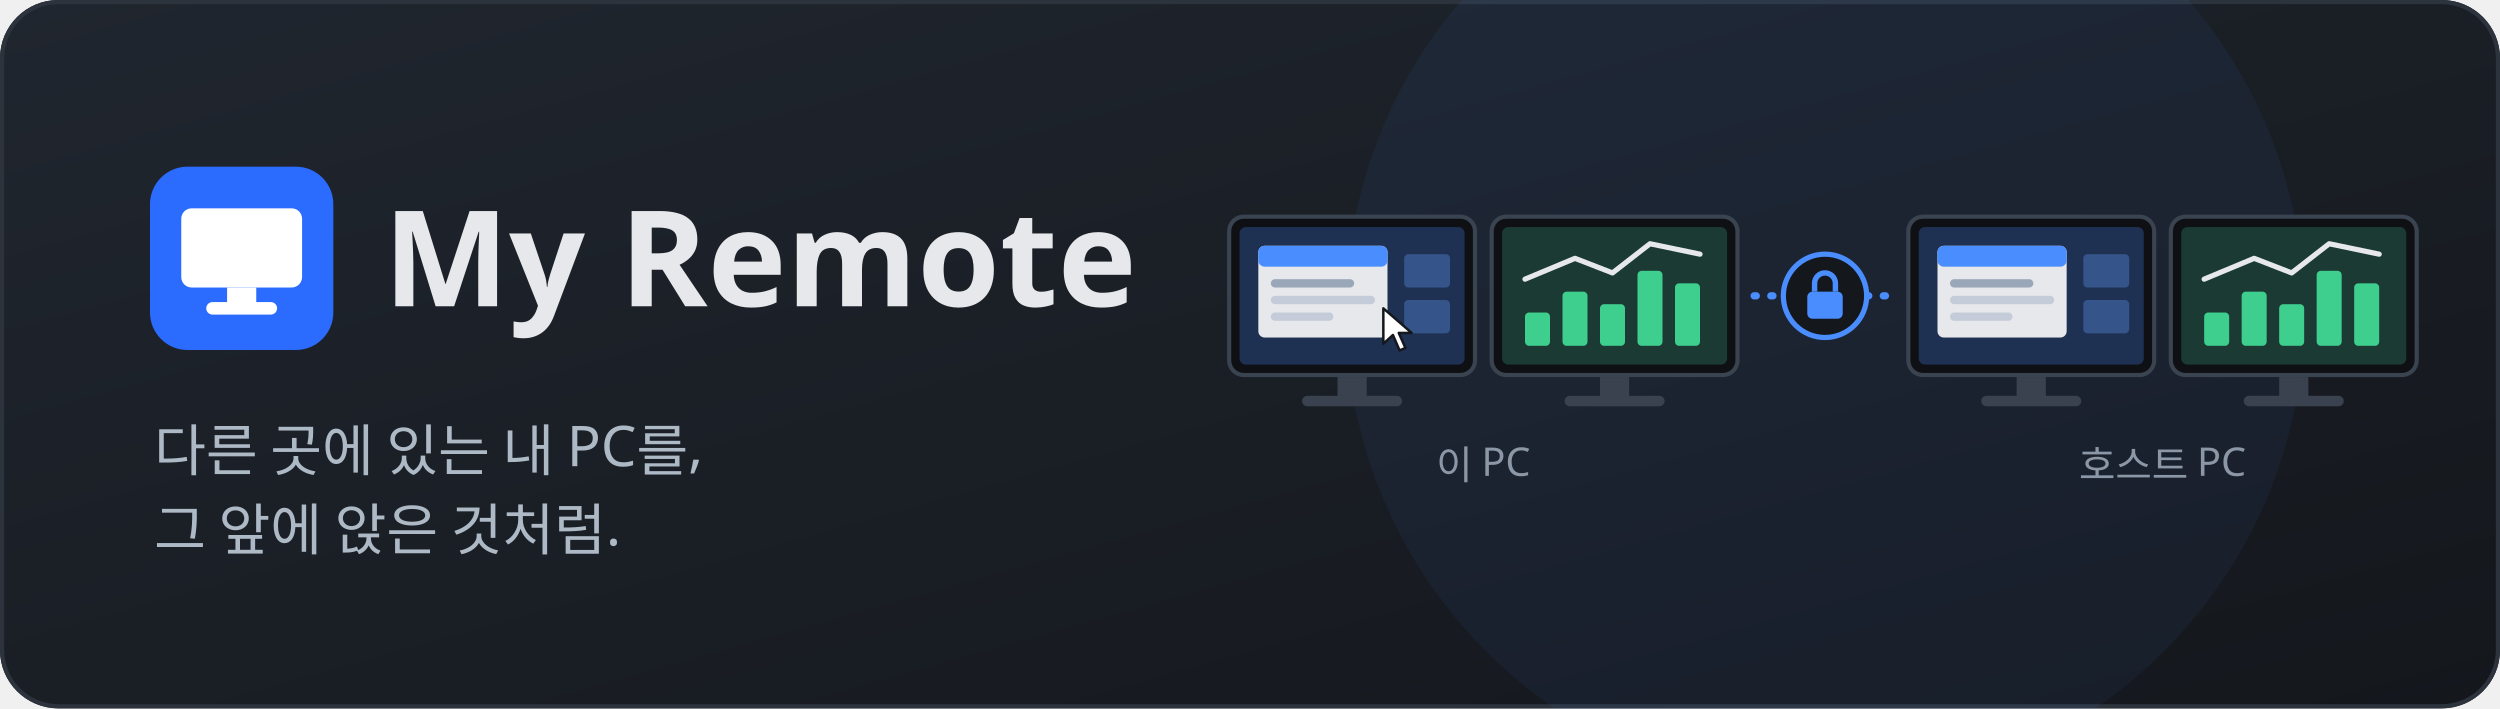
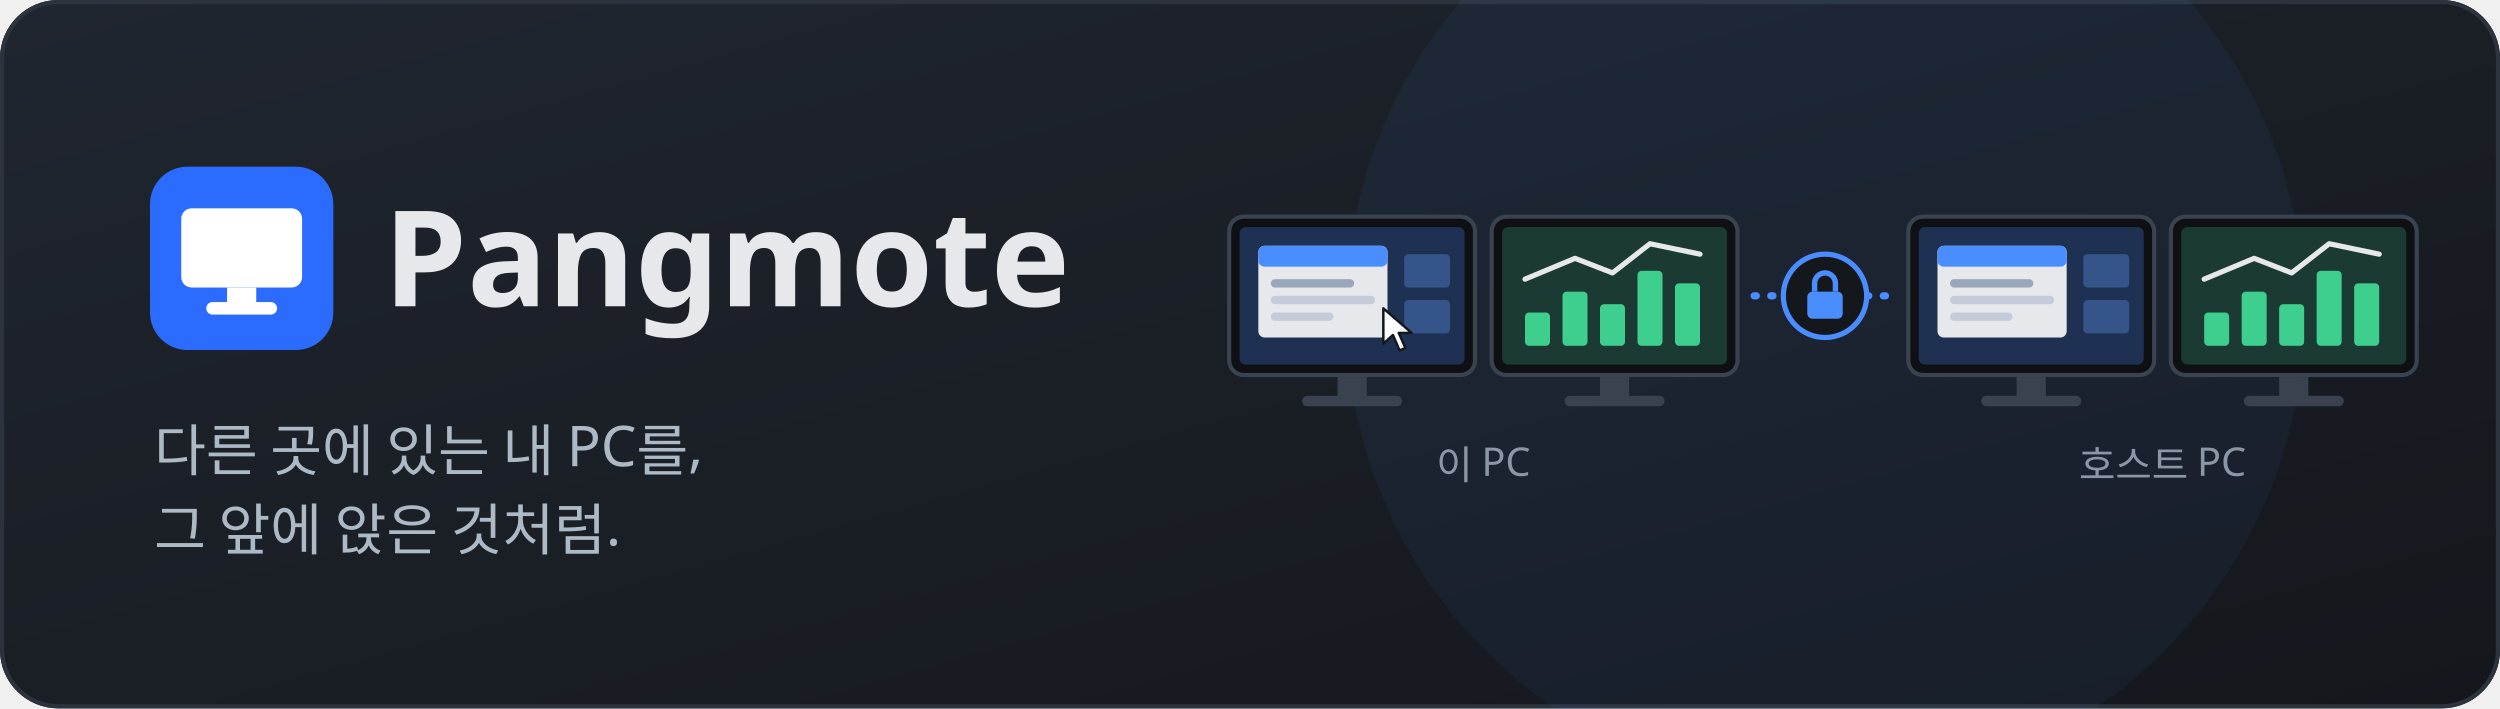
<svg xmlns="http://www.w3.org/2000/svg" width="1200" height="340" viewBox="0 0 1200 340" font-family="&quot;Segoe UI&quot;, &quot;Malgun Gothic&quot;, &quot;Apple SD Gothic Neo&quot;, sans-serif">
  <defs>
    <linearGradient id="bg" x1="0" y1="0" x2="1" y2="1">
      <stop offset="0" stop-color="#20262f" />
      <stop offset="1" stop-color="#14171c" />
    </linearGradient>
    <g id="mon">
      <rect width="118" height="76" rx="7" fill="#0e1014" stroke="#3a4350" stroke-width="2" />
      <rect x="52" y="77" width="14" height="10" fill="#39424e" />
      <rect x="35" y="86" width="48" height="5" rx="2.5" fill="#39424e" />
    </g>
    <g id="scrA">
      <rect x="5" y="5" width="108" height="66" rx="3" fill="#1e3152" />
      <rect x="14" y="14" width="62" height="44" rx="3" fill="#e6e8eb" />
      <rect x="14" y="14" width="62" height="10" rx="3" fill="#4a8dff" />
      <rect x="20" y="30" width="40" height="4" rx="2" fill="#9aa7b8" />
      <rect x="20" y="38" width="50" height="4" rx="2" fill="#c3ccd8" />
      <rect x="20" y="46" width="30" height="4" rx="2" fill="#c3ccd8" />
      <rect x="84" y="18" width="22" height="16" rx="2" fill="#35548a" />
      <rect x="84" y="40" width="22" height="16" rx="2" fill="#35548a" />
    </g>
    <g id="scrB">
      <rect x="5" y="5" width="108" height="66" rx="3" fill="#1b3a34" />
      <rect x="16" y="46" width="12" height="16" rx="2" fill="#3ecf8e" />
      <rect x="34" y="36" width="12" height="26" rx="2" fill="#3ecf8e" />
      <rect x="52" y="42" width="12" height="20" rx="2" fill="#3ecf8e" />
      <rect x="70" y="26" width="12" height="36" rx="2" fill="#3ecf8e" />
      <rect x="88" y="32" width="12" height="30" rx="2" fill="#3ecf8e" />
      <path d="M16 30 L40 20 L58 27 L76 13 L100 18" fill="none" stroke="#e6e8eb" stroke-width="2.5" stroke-linecap="round" stroke-linejoin="round" />
    </g>
  </defs>
  <rect width="1200" height="340" rx="28" fill="url(#bg)" />
  <rect x="1" y="1" width="1198" height="338" rx="27" fill="none" stroke="#2c333d" stroke-width="2" />
  <circle cx="876" cy="150" r="230" fill="#4a8dff" opacity="0.06" />
  <g transform="translate(72 80)">
    <rect width="88" height="88" rx="18" fill="#2b6cff" />
    <rect x="15" y="20" width="58" height="38" rx="5" fill="#fff" />
    <rect x="37" y="58" width="14" height="8" fill="#fff" />
    <rect x="27" y="65" width="34" height="6" rx="3" fill="#fff" />
  </g>
-   <text x="184" y="147" font-size="64" font-weight="700" fill="#e6e8eb">My Remote</text>
+   <text x="184" y="147" font-size="64" font-weight="700" fill="#e6e8eb">Pangmote</text>
  <text x="74" y="226" font-size="27" fill="#aeb9c6">다른 곳에 있는 내 PC를,</text>
  <text x="74" y="264" font-size="27" fill="#aeb9c6">그 앞에 앉은 것처럼.</text>
  <use href="#mon" x="590" y="104" />
  <use href="#scrA" x="590" y="104" />
  <use href="#mon" x="716" y="104" />
  <use href="#scrB" x="716" y="104" />
  <path d="M664 148 l0 17 l4.6 -4.2 l3.2 7.4 l2.8 -1.2 l-3.2 -7.2 l6.2 0 z" fill="#fff" stroke="#14171c" stroke-width="1.2" stroke-linejoin="round" />
  <text x="712" y="230" font-size="19" fill="#8b97a6" text-anchor="middle">이 PC</text>
  <path d="M842 142 H856 M896 142 H910" stroke="#4a8dff" stroke-width="3.5" stroke-linecap="round" stroke-dasharray="1 7" />
  <circle cx="876" cy="142" r="20" fill="#14171c" stroke="#4a8dff" stroke-width="2.5" />
  <rect x="867.5" y="140" width="17" height="13" rx="2.5" fill="#4a8dff" />
  <path d="M871 140 v-4 a5 5 0 0 1 10 0 v4" fill="none" stroke="#4a8dff" stroke-width="2.6" />
  <use href="#mon" x="916" y="104" />
  <use href="#scrA" x="916" y="104" />
  <use href="#mon" x="1042" y="104" />
  <use href="#scrB" x="1042" y="104" />
  <text x="1038" y="230" font-size="19" fill="#8b97a6" text-anchor="middle">호스트 PC</text>
</svg>
